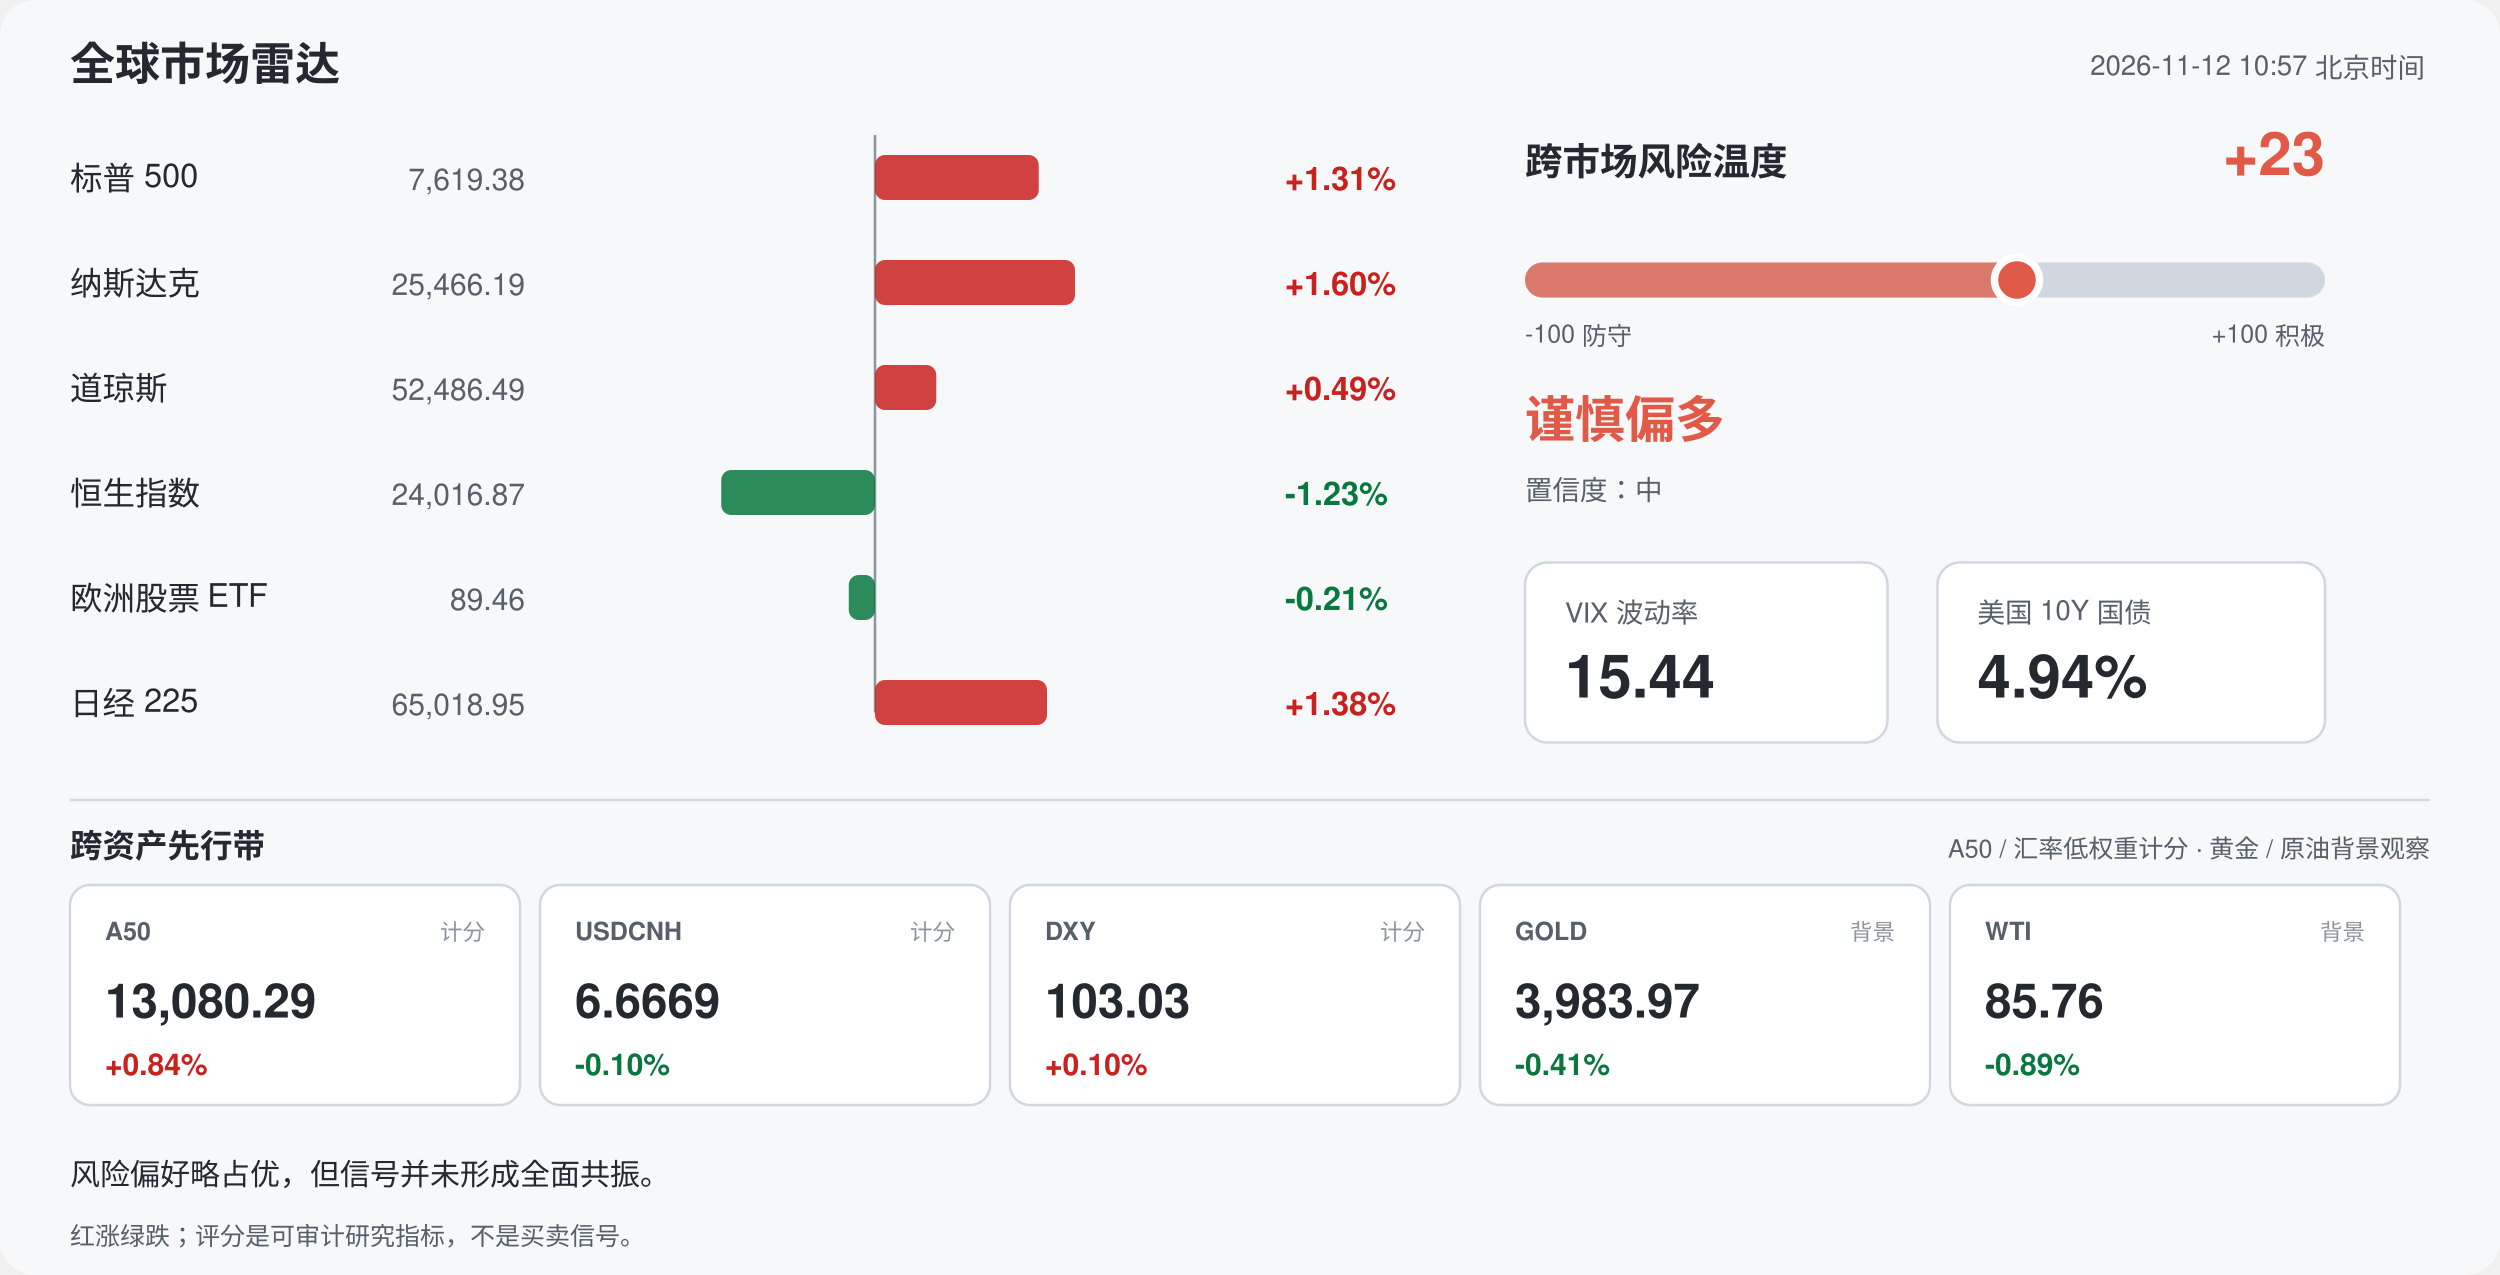
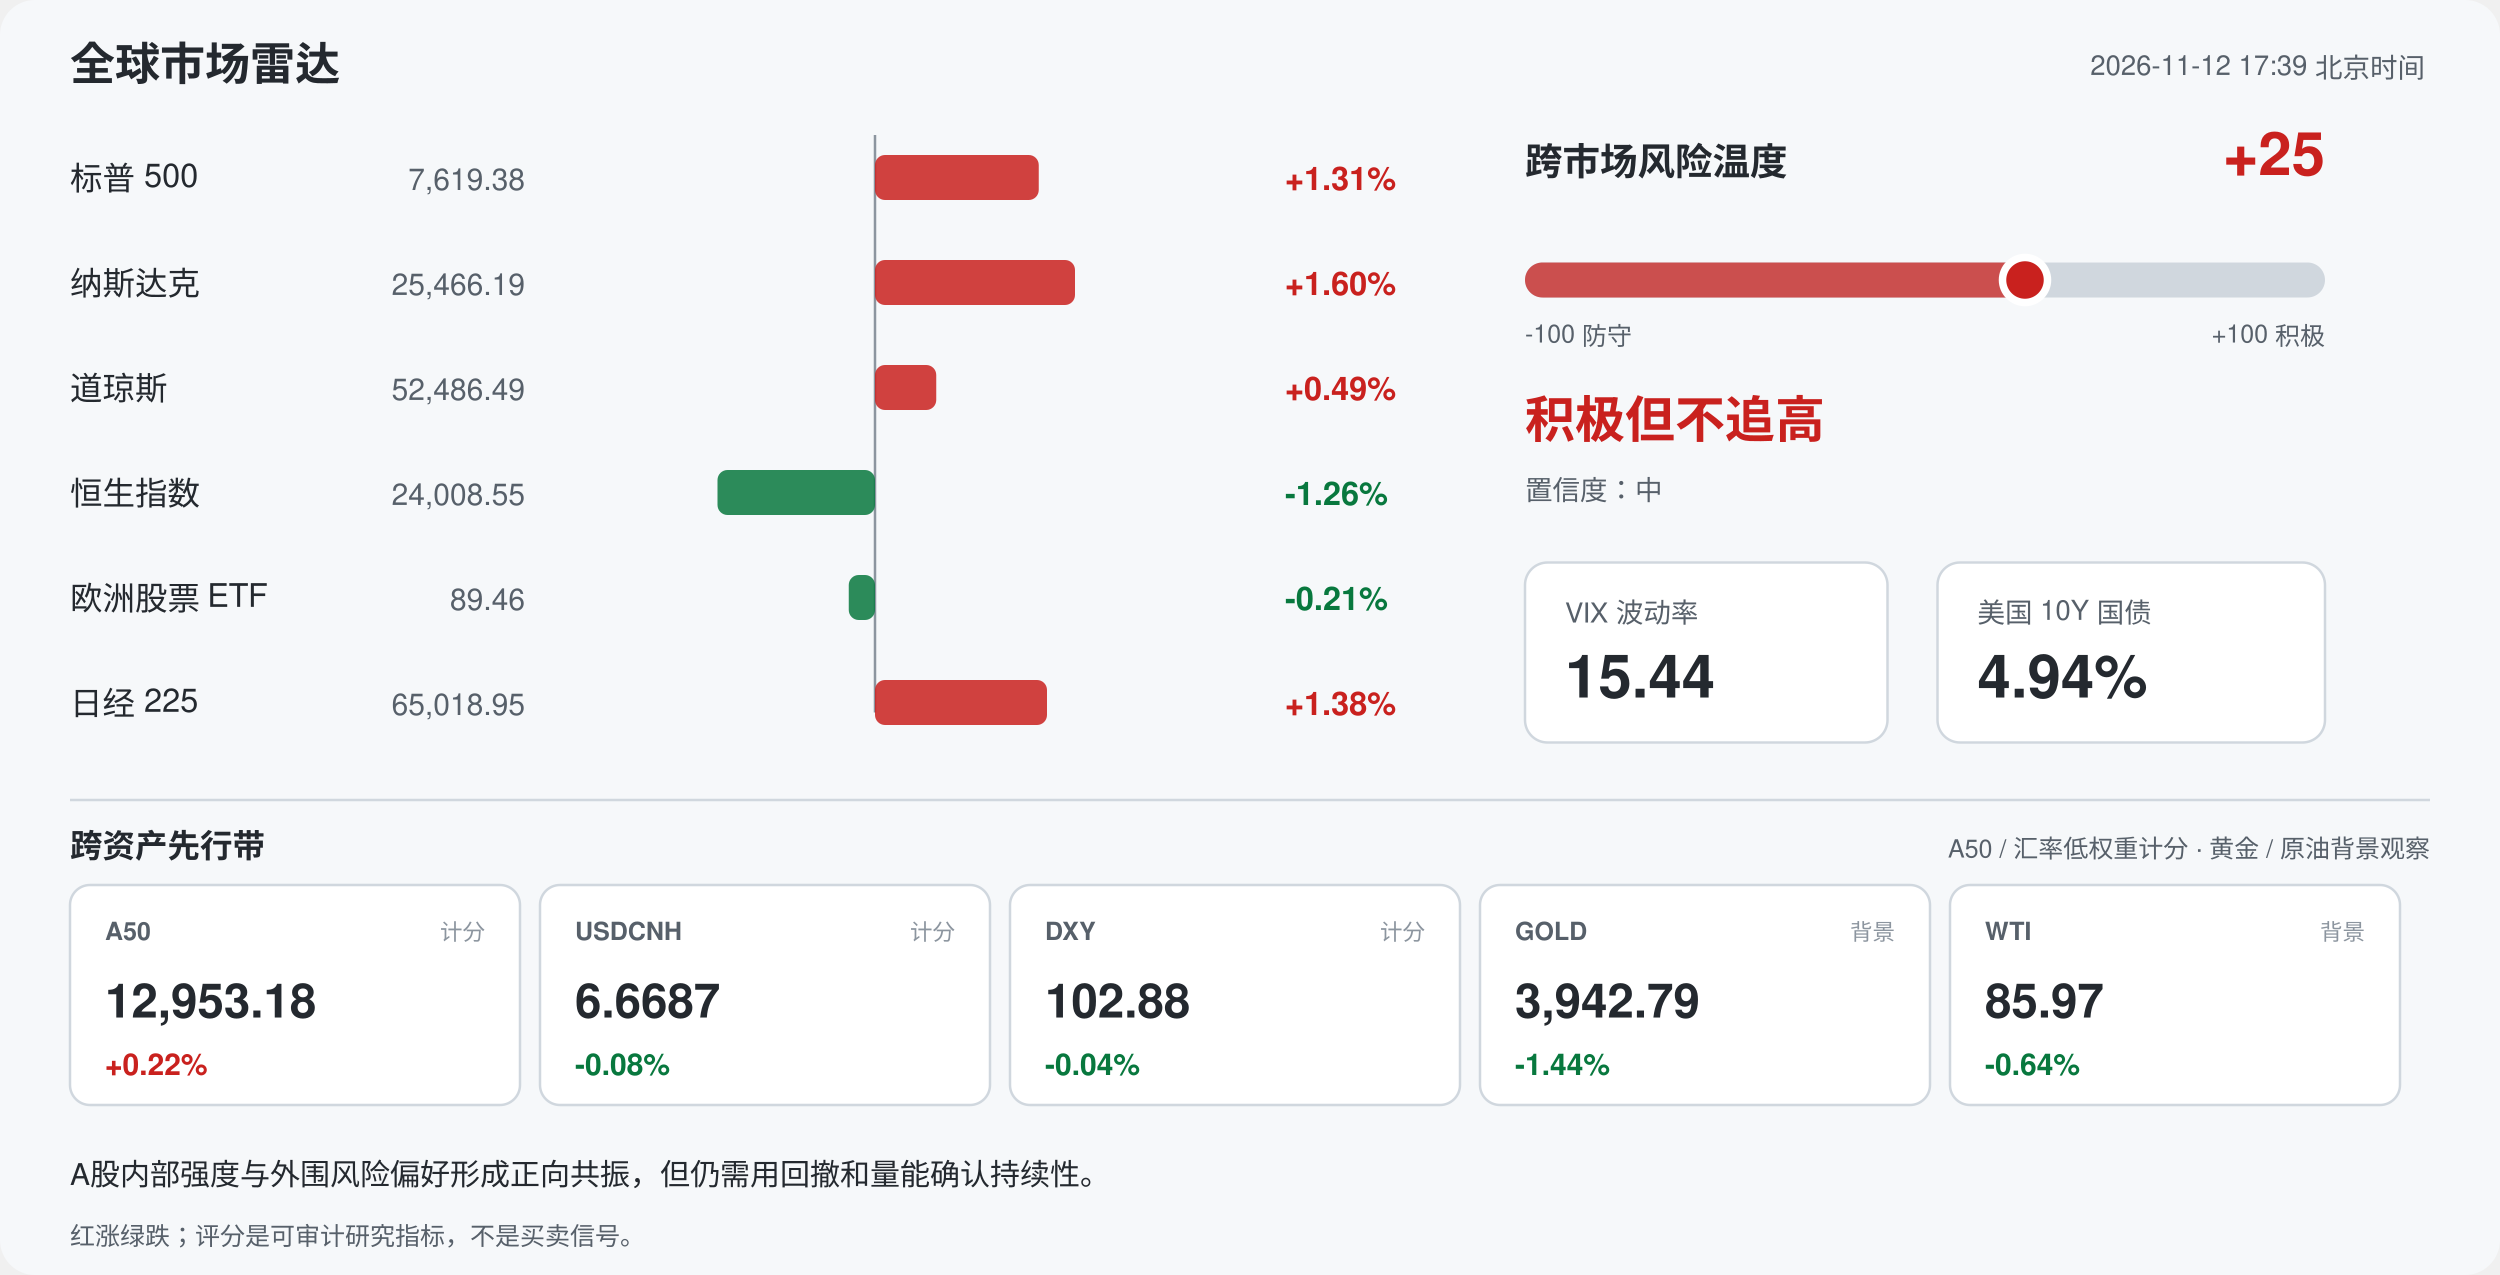
<svg xmlns="http://www.w3.org/2000/svg" width="1000" height="510" viewBox="0 0 1000 510" font-family="-apple-system,Segoe UI,Helvetica,Arial,sans-serif">
  <rect width="1000" height="510" rx="14" fill="#f6f8fa" />
  <text x="28" y="32" font-size="18" font-weight="700" fill="#24292f">全球市场雷达</text>
-   <text x="970" y="30" font-size="11" fill="#57606a" text-anchor="end">2026-11-12 10:57 北京时间</text>
+   <text x="970" y="30" font-size="11" fill="#57606a" text-anchor="end">2026-11-12 17:39 北京时间</text>
  <line x1="350" y1="54" x2="350" y2="285" stroke="#8c959f" stroke-width="1" />
  <text x="28" y="76" font-size="13" fill="#24292f">标普 500</text>
  <text x="210" y="76" font-size="12" fill="#57606a" text-anchor="end">7,619.38</text>
  <rect x="350.0" y="62" width="65.5" height="18" rx="4" fill="#c9211e" opacity="0.85" />
  <text x="514" y="76" font-size="13" font-weight="600" fill="#c9211e">+1.31%</text>
  <text x="28" y="118" font-size="13" fill="#24292f">纳斯达克</text>
  <text x="210" y="118" font-size="12" fill="#57606a" text-anchor="end">25,466.19</text>
  <rect x="350.0" y="104" width="80.0" height="18" rx="4" fill="#c9211e" opacity="0.85" />
  <text x="514" y="118" font-size="13" font-weight="600" fill="#c9211e">+1.60%</text>
  <text x="28" y="160" font-size="13" fill="#24292f">道琼斯</text>
  <text x="210" y="160" font-size="12" fill="#57606a" text-anchor="end">52,486.49</text>
  <rect x="350.0" y="146" width="24.5" height="18" rx="4" fill="#c9211e" opacity="0.85" />
  <text x="514" y="160" font-size="13" font-weight="600" fill="#c9211e">+0.49%</text>
  <text x="28" y="202" font-size="13" fill="#24292f">恒生指数</text>
-   <text x="210" y="202" font-size="12" fill="#57606a" text-anchor="end">24,016.87</text>
-   <rect x="288.5" y="188" width="61.5" height="18" rx="4" fill="#08783e" opacity="0.85" />
-   <text x="514" y="202" font-size="13" font-weight="600" fill="#08783e">-1.23%</text>
+   <text x="210" y="202" font-size="12" fill="#57606a" text-anchor="end">24,008.55</text>
+   <rect x="287.0" y="188" width="63.0" height="18" rx="4" fill="#08783e" opacity="0.85" />
+   <text x="514" y="202" font-size="13" font-weight="600" fill="#08783e">-1.26%</text>
  <text x="28" y="244" font-size="13" fill="#24292f">欧洲股票 ETF</text>
  <text x="210" y="244" font-size="12" fill="#57606a" text-anchor="end">89.46</text>
  <rect x="339.5" y="230" width="10.5" height="18" rx="4" fill="#08783e" opacity="0.85" />
  <text x="514" y="244" font-size="13" font-weight="600" fill="#08783e">-0.21%</text>
  <text x="28" y="286" font-size="13" fill="#24292f">日经 225</text>
  <text x="210" y="286" font-size="12" fill="#57606a" text-anchor="end">65,018.95</text>
  <rect x="350.0" y="272" width="68.8" height="18" rx="4" fill="#c9211e" opacity="0.85" />
  <text x="514" y="286" font-size="13" font-weight="600" fill="#c9211e">+1.38%</text>
  <text x="610" y="70" font-size="15" font-weight="700" fill="#24292f">跨市场风险温度</text>
-   <text x="930" y="70" font-size="24" font-weight="700" fill="#e05a47" text-anchor="end">+23</text>
+   <text x="930" y="70" font-size="24" font-weight="700" fill="#c9211e" text-anchor="end">+25</text>
  <rect x="610" y="105" width="320" height="14" rx="7" fill="#d0d7de" />
-   <rect x="610" y="105" width="196.8" height="14" rx="7" fill="#e05a47" opacity="0.75" />
-   <circle cx="806.8" cy="112" r="9" fill="#e05a47" stroke="#ffffff" stroke-width="3" />
+   <rect x="610" y="105" width="200.0" height="14" rx="7" fill="#c9211e" opacity="0.75" />
+   <circle cx="810.0" cy="112" r="9" fill="#c9211e" stroke="#ffffff" stroke-width="3" />
  <text x="610" y="137" font-size="10" fill="#57606a">-100 防守</text>
  <text x="930" y="137" font-size="10" fill="#57606a" text-anchor="end">+100 积极</text>
-   <text x="610" y="175" font-size="20" font-weight="700" fill="#e05a47">谨慎偏多</text>
+   <text x="610" y="175" font-size="20" font-weight="700" fill="#c9211e">积极但不追高</text>
  <text x="610" y="200" font-size="11" fill="#57606a">置信度：中</text>
  <rect x="610" y="225" width="145" height="72" rx="9" fill="#ffffff" stroke="#d0d7de" />
  <text x="626" y="249" font-size="11" fill="#57606a">VIX 波动率</text>
  <text x="626" y="279" font-size="24" font-weight="700" fill="#24292f">15.44</text>
  <rect x="775" y="225" width="155" height="72" rx="9" fill="#ffffff" stroke="#d0d7de" />
  <text x="791" y="249" font-size="11" fill="#57606a">美国 10Y 国债</text>
  <text x="791" y="279" font-size="24" font-weight="700" fill="#24292f">4.94%</text>
  <line x1="28" y1="320" x2="972" y2="320" stroke="#d0d7de" />
  <text x="28" y="343" font-size="13" font-weight="700" fill="#24292f">跨资产先行带</text>
  <text x="972" y="343" font-size="10" fill="#57606a" text-anchor="end">A50 / 汇率低权重计分 · 黄金 / 原油背景观察</text>
  <rect x="28" y="354" width="180" height="88" rx="8" fill="#ffffff" stroke="#d0d7de" />
  <text x="42" y="376" font-size="10" font-weight="700" fill="#57606a">A50</text>
  <text x="194" y="376" font-size="9" fill="#8c959f" text-anchor="end">计分</text>
-   <text x="42" y="407" font-size="19" font-weight="700" fill="#24292f">13,080.29</text>
-   <text x="42" y="430" font-size="12" font-weight="700" fill="#c9211e">+0.84%</text>
+   <text x="42" y="407" font-size="19" font-weight="700" fill="#24292f">12,953.18</text>
+   <text x="42" y="430" font-size="12" font-weight="700" fill="#c9211e">+0.22%</text>
  <rect x="216" y="354" width="180" height="88" rx="8" fill="#ffffff" stroke="#d0d7de" />
  <text x="230" y="376" font-size="10" font-weight="700" fill="#57606a">USDCNH</text>
  <text x="382" y="376" font-size="9" fill="#8c959f" text-anchor="end">计分</text>
-   <text x="230" y="407" font-size="19" font-weight="700" fill="#24292f">6.6669</text>
-   <text x="230" y="430" font-size="12" font-weight="700" fill="#08783e">-0.10%</text>
+   <text x="230" y="407" font-size="19" font-weight="700" fill="#24292f">6.6687</text>
+   <text x="230" y="430" font-size="12" font-weight="700" fill="#08783e">-0.08%</text>
  <rect x="404" y="354" width="180" height="88" rx="8" fill="#ffffff" stroke="#d0d7de" />
  <text x="418" y="376" font-size="10" font-weight="700" fill="#57606a">DXY</text>
  <text x="570" y="376" font-size="9" fill="#8c959f" text-anchor="end">计分</text>
-   <text x="418" y="407" font-size="19" font-weight="700" fill="#24292f">103.03</text>
-   <text x="418" y="430" font-size="12" font-weight="700" fill="#c9211e">+0.10%</text>
+   <text x="418" y="407" font-size="19" font-weight="700" fill="#24292f">102.88</text>
+   <text x="418" y="430" font-size="12" font-weight="700" fill="#08783e">-0.04%</text>
  <rect x="592" y="354" width="180" height="88" rx="8" fill="#ffffff" stroke="#d0d7de" />
  <text x="606" y="376" font-size="10" font-weight="700" fill="#57606a">GOLD</text>
  <text x="758" y="376" font-size="9" fill="#8c959f" text-anchor="end">背景</text>
-   <text x="606" y="407" font-size="19" font-weight="700" fill="#24292f">3,983.97</text>
-   <text x="606" y="430" font-size="12" font-weight="700" fill="#08783e">-0.41%</text>
+   <text x="606" y="407" font-size="19" font-weight="700" fill="#24292f">3,942.79</text>
+   <text x="606" y="430" font-size="12" font-weight="700" fill="#08783e">-1.44%</text>
  <rect x="780" y="354" width="180" height="88" rx="8" fill="#ffffff" stroke="#d0d7de" />
  <text x="794" y="376" font-size="10" font-weight="700" fill="#57606a">WTI</text>
  <text x="946" y="376" font-size="9" fill="#8c959f" text-anchor="end">背景</text>
-   <text x="794" y="407" font-size="19" font-weight="700" fill="#24292f">85.76</text>
-   <text x="794" y="430" font-size="12" font-weight="700" fill="#08783e">-0.89%</text>
-   <text x="28" y="474" font-size="12" fill="#24292f">风险偏好略占优，但信号并未形成全面共振。</text>
+   <text x="794" y="407" font-size="19" font-weight="700" fill="#24292f">85.97</text>
+   <text x="794" y="430" font-size="12" font-weight="700" fill="#08783e">-0.64%</text>
+   <text x="28" y="474" font-size="12" fill="#24292f">A股内部强度与外围风险偏好形成正向共振，但仍需用回撤和量能确认持续性。</text>
  <text x="28" y="498" font-size="10" fill="#57606a">红涨绿跌；评分是可审计研究指标，不是买卖信号。</text>
</svg>
